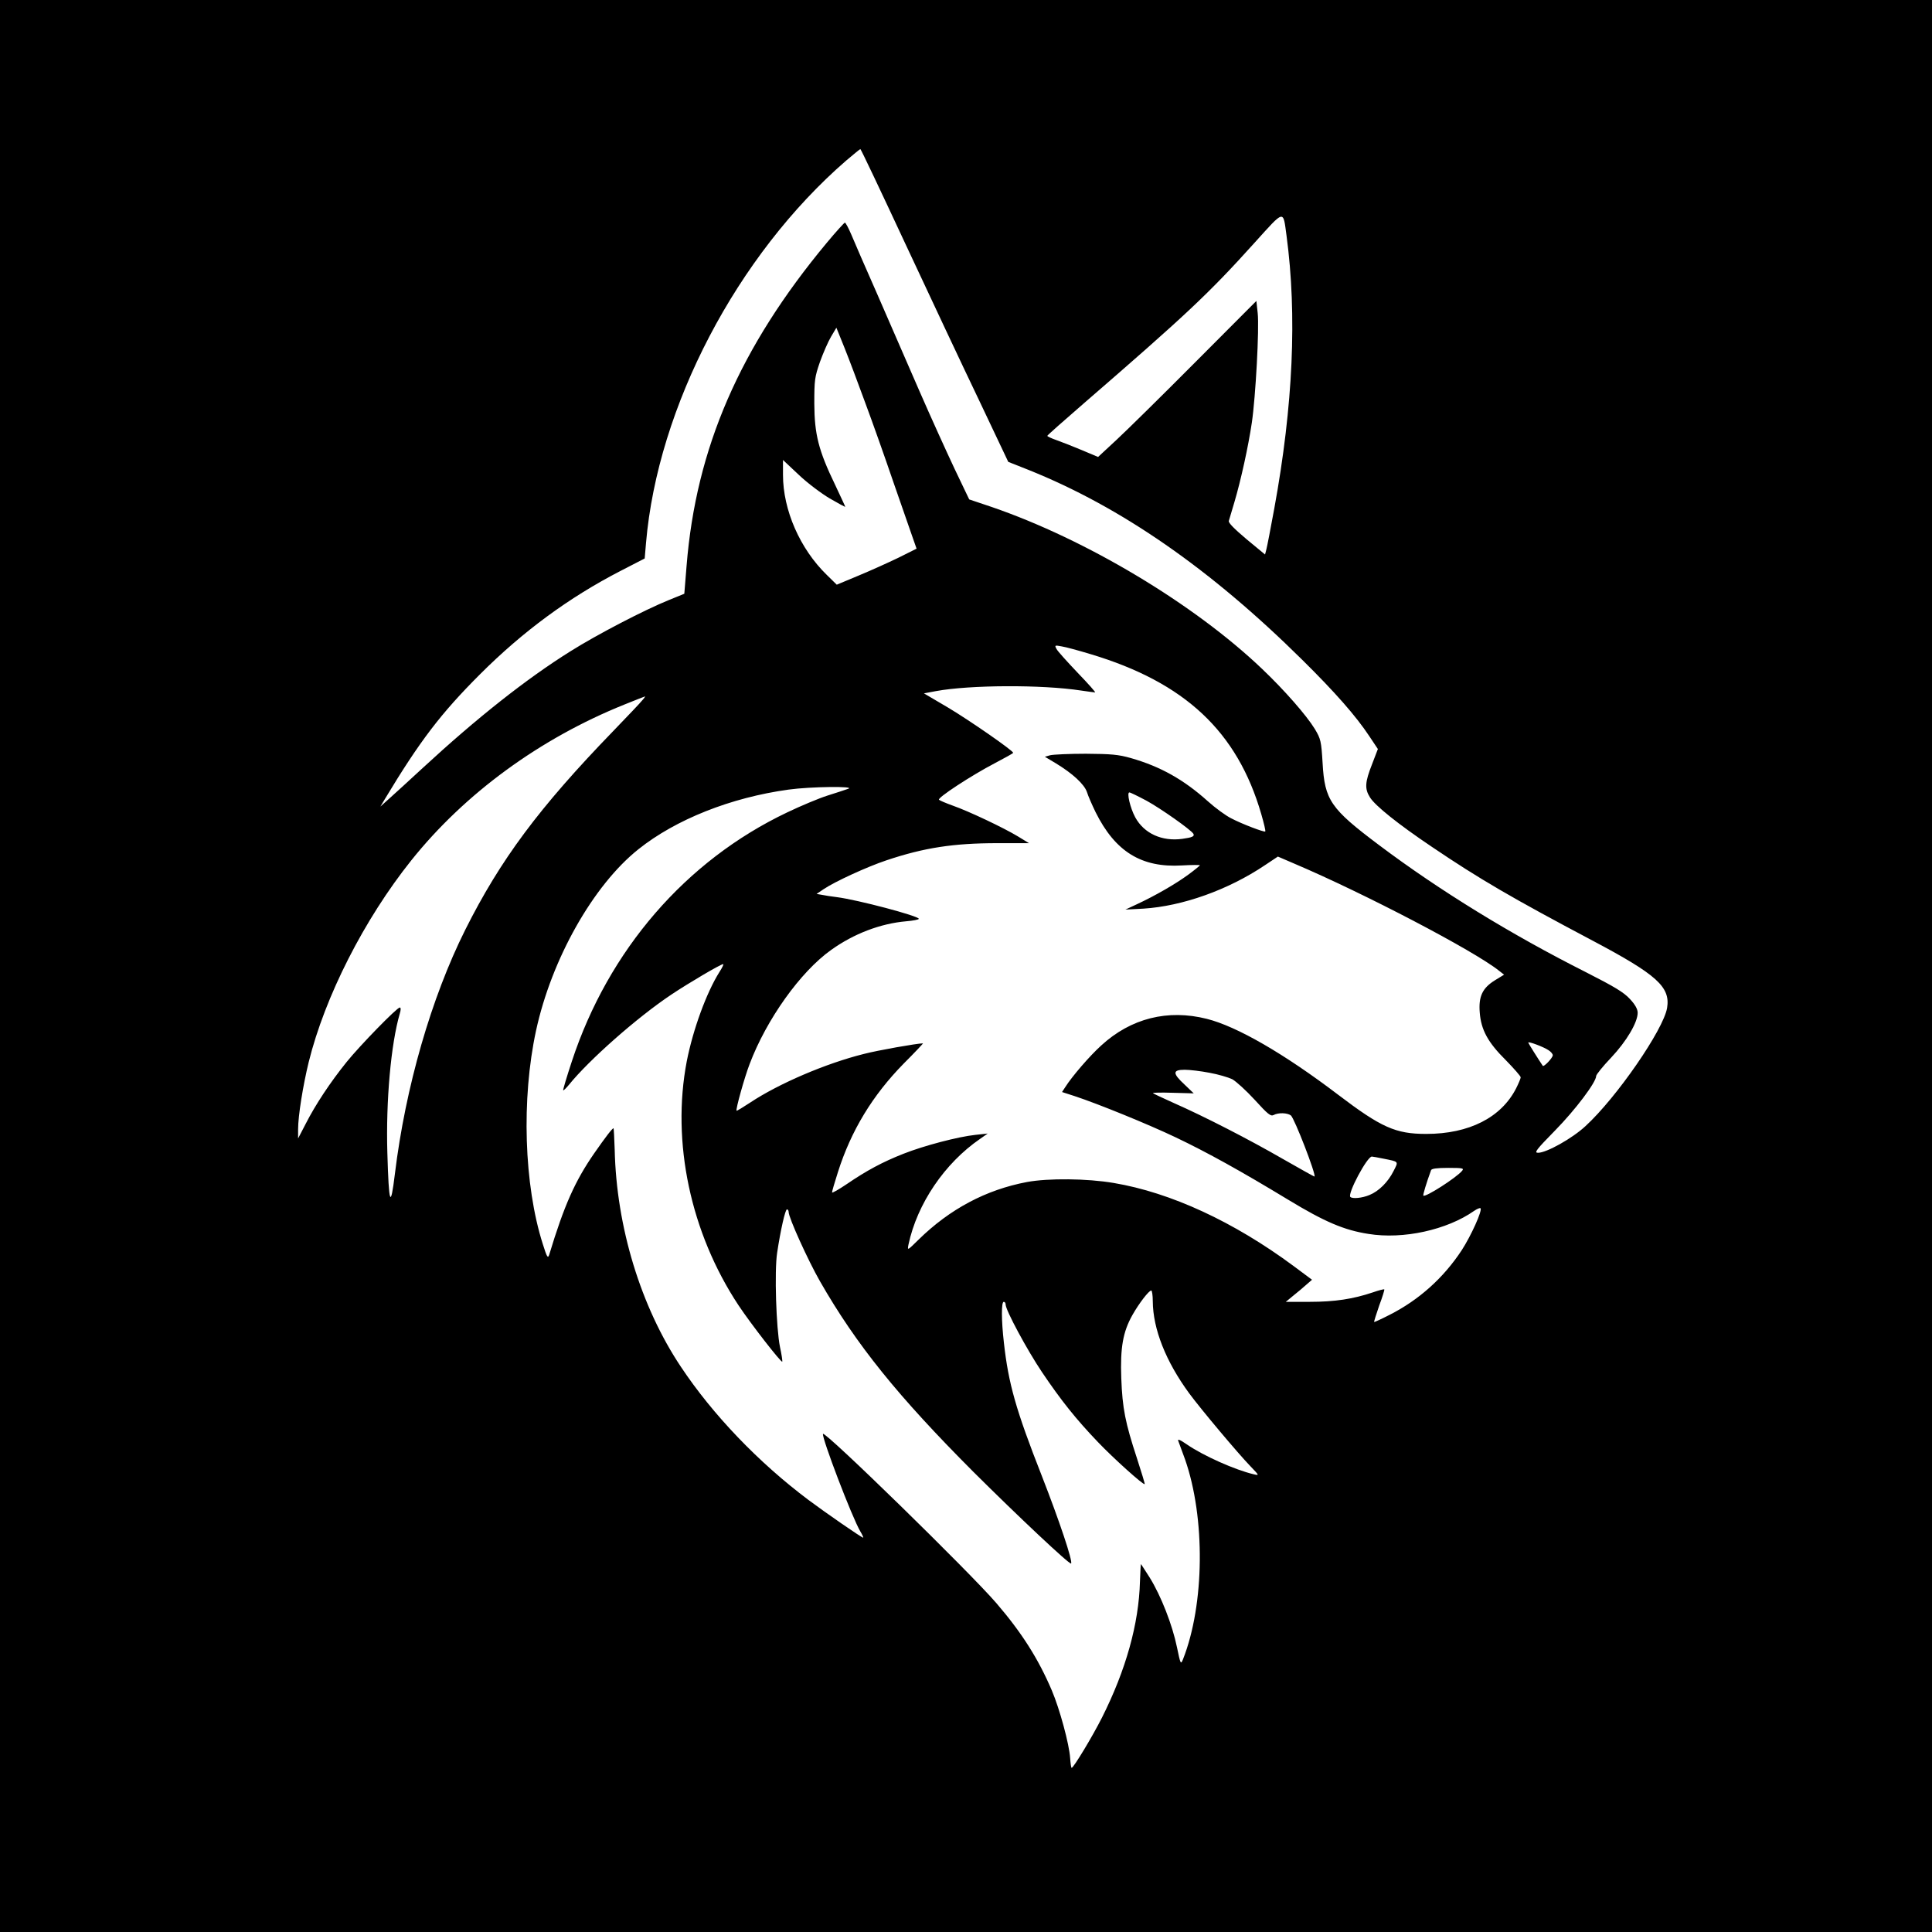
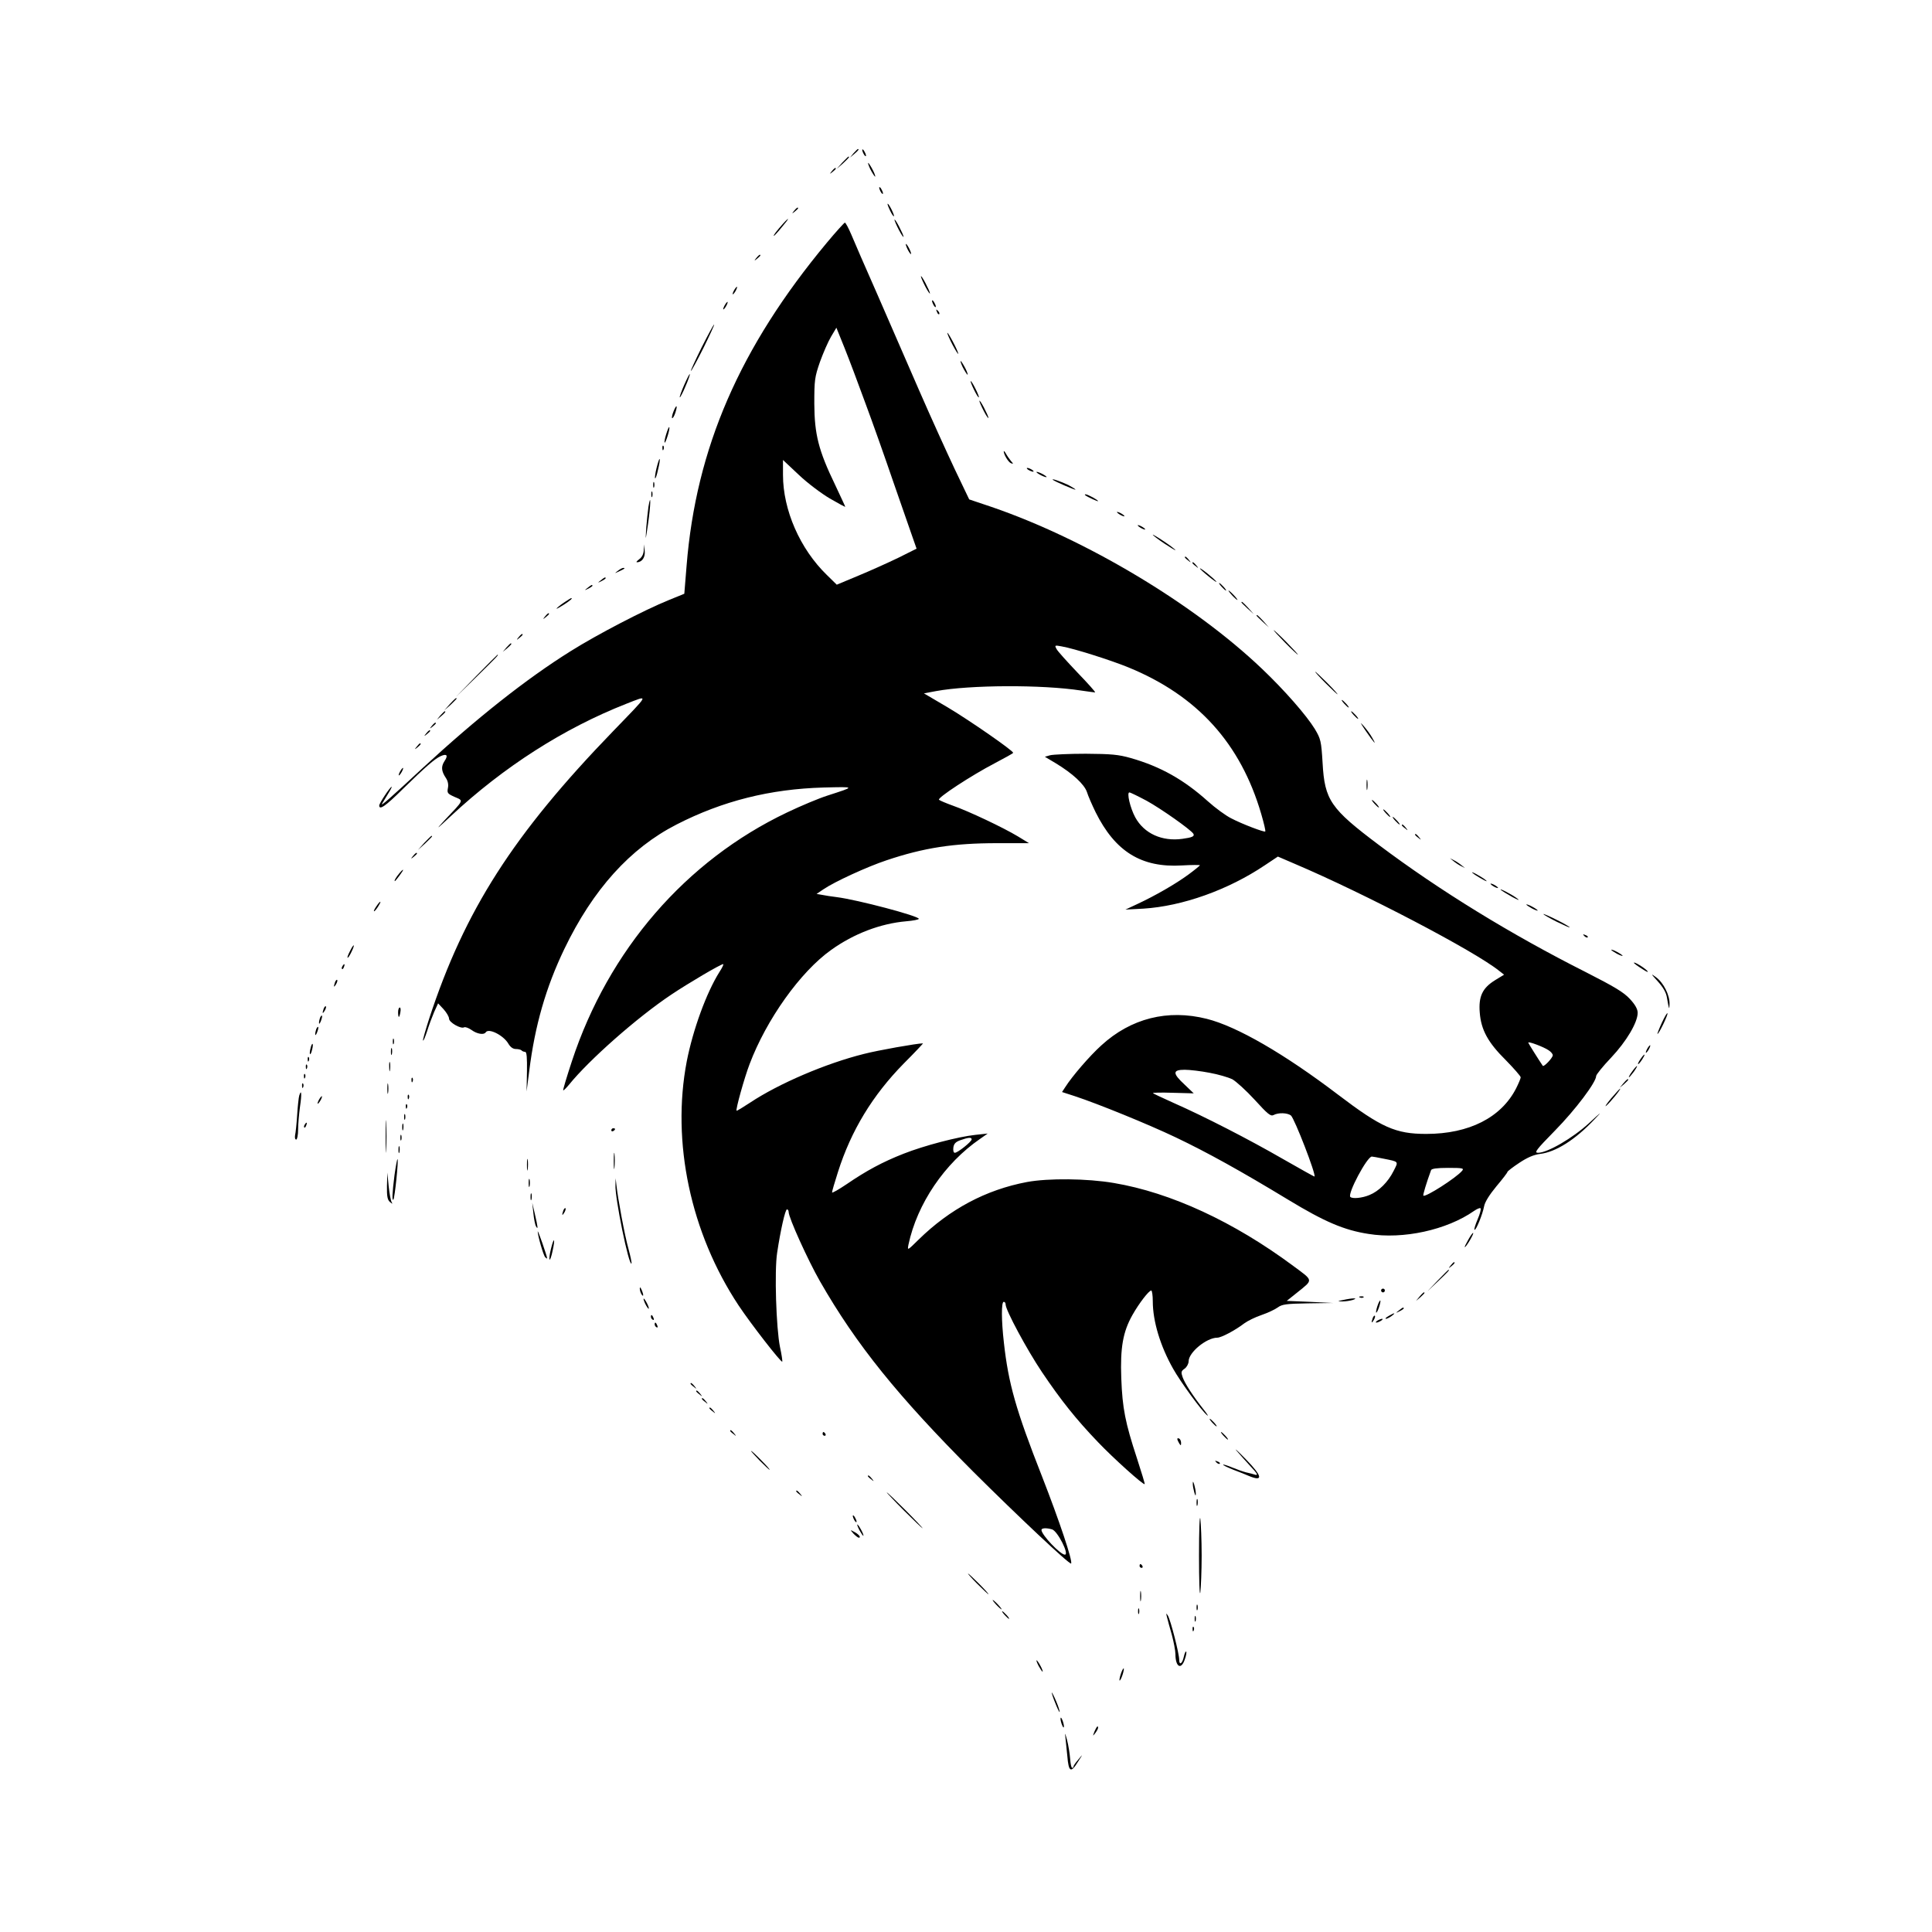
<svg xmlns="http://www.w3.org/2000/svg" version="1.0" width="1024pt" height="1024pt" viewBox="0 0 1024 1024" preserveAspectRatio="xMidYMid meet">
  <g transform="translate(0,1024) scale(0.1,-0.1)" fill="#000000" stroke="none">
-     <path d="M0 5120 l0 -5120 5120 0 5120 0 0 5120 0 5120 -5120 0 -5120 0 0 -5120z m4799 3827 c129 -276 304 -649 390 -828 l155 -327 106 -42 c492 -197 966 -526 1453 -1008 173 -171 283 -296 354 -403 l46 -69 -31 -81 c-37 -94 -40 -129 -11 -175 27 -44 149 -142 329 -263 250 -169 423 -270 850 -496 342 -181 414 -246 396 -357 -19 -115 -268 -476 -433 -627 -70 -65 -206 -141 -251 -141 -22 0 -11 15 90 118 108 110 218 256 218 289 0 7 35 51 79 97 82 87 141 187 141 238 0 19 -13 43 -41 73 -33 36 -82 65 -233 142 -395 199 -775 432 -1097 674 -257 193 -288 238 -299 435 -7 117 -10 128 -41 180 -44 72 -161 206 -281 320 -360 343 -931 685 -1432 857 l-119 40 -77 161 c-42 89 -127 276 -188 416 -61 140 -161 370 -222 510 -62 140 -124 283 -138 317 -15 35 -30 63 -34 63 -3 0 -47 -48 -96 -107 -461 -554 -693 -1088 -743 -1712 l-12 -148 -81 -33 c-131 -53 -381 -183 -521 -271 -237 -148 -499 -356 -784 -619 -68 -63 -147 -135 -175 -160 l-50 -45 24 40 c186 309 297 454 504 661 228 228 472 407 743 547 l130 67 7 82 c62 722 482 1525 1061 2027 39 33 72 60 75 61 3 0 110 -226 239 -503z m2020 43 c56 -420 35 -898 -65 -1445 -19 -104 -38 -202 -42 -217 l-7 -27 -98 81 c-65 55 -97 87 -94 97 3 9 16 54 30 101 34 115 73 292 92 420 20 136 40 499 31 581 l-7 64 -322 -323 c-177 -178 -366 -364 -420 -414 l-97 -90 -83 35 c-45 19 -106 43 -134 53 -29 10 -53 21 -52 24 0 3 86 79 191 170 544 471 663 582 908 854 161 178 150 175 169 36z m-2233 -885 c37 -99 104 -288 149 -420 46 -132 92 -265 103 -296 l20 -57 -96 -48 c-54 -26 -149 -69 -212 -95 l-115 -48 -53 52 c-142 138 -232 344 -232 530 l0 79 83 -78 c46 -44 121 -100 165 -126 45 -26 82 -46 82 -44 0 2 -25 55 -54 117 -88 182 -109 267 -110 429 0 126 2 141 30 222 17 47 43 107 59 134 l28 47 44 -109 c24 -60 73 -190 109 -289z m1194 -1332 c500 -150 778 -410 905 -848 14 -48 24 -90 21 -92 -5 -5 -122 39 -181 70 -28 14 -83 54 -123 90 -128 115 -251 184 -408 229 -67 19 -104 22 -239 23 -88 0 -173 -4 -189 -8 l-28 -8 57 -34 c91 -55 152 -112 166 -153 6 -20 27 -68 46 -107 104 -209 243 -295 458 -282 52 3 95 3 95 1 0 -2 -28 -25 -62 -50 -67 -49 -174 -111 -273 -157 l-60 -28 95 5 c207 13 449 99 644 230 l69 46 86 -37 c372 -158 955 -463 1086 -568 l27 -21 -49 -30 c-66 -41 -87 -86 -80 -171 7 -91 43 -158 138 -252 43 -44 79 -85 79 -91 0 -6 -11 -32 -24 -58 -79 -155 -249 -242 -477 -242 -162 0 -238 34 -467 208 -284 216 -536 362 -696 402 -207 52 -402 3 -559 -141 -61 -55 -155 -164 -191 -221 l-17 -26 68 -22 c124 -41 387 -148 534 -218 168 -80 348 -180 597 -331 193 -117 296 -161 425 -181 184 -30 416 21 560 122 16 11 31 17 34 14 11 -11 -50 -146 -100 -223 -96 -146 -226 -263 -382 -342 -43 -22 -80 -39 -82 -38 -1 2 11 41 27 87 17 45 29 84 27 86 -2 2 -30 -5 -61 -16 -104 -35 -201 -50 -333 -50 l-128 0 40 33 c22 17 53 44 69 58 l30 26 -98 73 c-316 234 -650 389 -953 440 -141 24 -347 26 -460 5 -217 -41 -409 -143 -575 -306 -59 -58 -59 -58 -53 -26 46 217 192 432 380 561 l40 28 -65 -7 c-93 -10 -272 -57 -381 -100 -112 -44 -197 -90 -301 -161 -43 -29 -78 -49 -78 -44 0 6 14 54 31 107 70 221 184 408 349 576 59 59 104 107 102 107 -31 0 -240 -37 -313 -56 -201 -50 -451 -157 -603 -258 -38 -25 -71 -45 -72 -43 -6 5 42 177 69 247 89 236 269 489 432 605 120 86 261 140 398 152 37 3 67 9 67 13 0 15 -325 101 -435 115 -27 3 -63 9 -78 12 l-29 5 37 25 c59 40 231 119 333 153 199 67 357 91 587 91 l169 0 -59 36 c-78 47 -262 134 -345 163 -36 13 -69 27 -73 31 -12 9 173 130 296 194 53 28 97 52 97 55 -1 12 -227 169 -344 239 l-129 76 64 12 c179 33 561 35 769 3 36 -5 69 -10 74 -10 5 0 -37 47 -92 104 -55 58 -106 114 -112 126 -11 20 -10 21 27 14 21 -3 90 -22 153 -41z m-2376 -245 c-10 -13 -80 -86 -154 -163 -394 -407 -598 -682 -784 -1053 -180 -360 -317 -834 -373 -1294 -23 -189 -32 -164 -40 113 -8 274 19 576 66 737 6 19 6 32 0 32 -15 0 -210 -200 -282 -289 -87 -108 -165 -226 -216 -326 l-41 -79 0 49 c0 71 26 232 56 355 86 348 294 757 544 1070 283 354 682 646 1130 826 58 23 107 43 109 43 2 1 -4 -9 -15 -21z m1091 -469 c-16 -6 -66 -22 -110 -36 -44 -14 -140 -54 -213 -89 -538 -256 -947 -730 -1141 -1319 -27 -82 -48 -152 -46 -154 2 -2 16 12 31 30 105 130 360 356 543 478 88 59 261 161 274 161 4 0 -5 -19 -20 -42 -69 -110 -140 -305 -173 -473 -82 -428 20 -909 274 -1293 65 -98 226 -305 232 -299 2 2 -3 37 -12 78 -20 99 -30 402 -15 499 18 120 43 230 52 230 5 0 9 -6 9 -14 0 -30 103 -257 166 -367 193 -337 413 -609 813 -1010 234 -233 510 -493 518 -486 10 11 -62 226 -155 464 -138 351 -177 490 -201 705 -14 122 -14 218 -1 218 6 0 10 -6 10 -14 0 -30 113 -240 193 -359 101 -150 181 -250 297 -371 81 -85 241 -229 247 -222 2 1 -17 63 -41 137 -62 189 -77 264 -83 424 -6 163 9 246 59 335 35 62 87 130 100 130 4 0 8 -26 8 -57 1 -147 69 -319 193 -488 61 -83 260 -320 326 -388 46 -48 46 -48 16 -41 -98 23 -265 97 -354 158 -36 25 -51 31 -46 19 4 -10 20 -54 36 -98 108 -309 104 -769 -11 -1060 -12 -29 -13 -26 -32 65 -24 117 -84 271 -144 368 -25 39 -46 72 -47 72 -1 0 -3 -42 -5 -93 -6 -223 -74 -468 -202 -722 -50 -99 -150 -265 -160 -265 -3 0 -6 23 -8 52 -5 74 -55 259 -97 358 -72 169 -160 307 -294 463 -141 164 -912 917 -919 897 -7 -20 154 -443 198 -517 11 -18 17 -33 15 -33 -8 0 -195 129 -290 200 -264 198 -507 451 -677 707 -212 318 -341 741 -350 1150 -2 62 -5 113 -6 113 -7 0 -42 -46 -102 -132 -102 -147 -160 -277 -239 -538 -7 -22 -12 -14 -34 56 -100 313 -114 770 -36 1131 82 379 303 771 543 962 198 158 490 274 796 316 115 16 361 19 315 4z m1582 -63 c75 -41 234 -153 248 -175 8 -14 -7 -20 -58 -27 -108 -15 -203 28 -250 114 -27 50 -46 132 -31 132 5 0 46 -20 91 -44z m2130 -1322 c13 -8 23 -20 23 -27 0 -14 -48 -64 -53 -56 -23 34 -77 120 -77 123 0 8 82 -23 107 -40z m-1796 -120 c45 -8 99 -24 120 -34 20 -11 74 -60 119 -109 69 -76 85 -89 100 -81 26 14 73 12 92 -2 19 -16 135 -315 125 -324 -1 -1 -76 41 -167 93 -182 105 -418 226 -579 297 -58 26 -107 49 -110 52 -4 3 44 4 105 2 l111 -3 -48 46 c-65 60 -65 79 0 79 27 0 86 -7 132 -16z m921 -455 c84 -17 81 -13 54 -66 -29 -58 -78 -107 -128 -127 -38 -16 -90 -21 -101 -10 -16 17 89 214 114 214 4 0 32 -5 61 -11z m417 -65 c-30 -36 -195 -142 -205 -131 -3 3 16 67 41 135 3 8 31 12 91 12 78 0 85 -2 73 -16z" />
+     <path d="M4524 9428 l-19 -23 23 19 c21 18 27 26 19 26 -2 0 -12 -10 -23 -22z" />
+     <path d="M4570 9445 c0 -5 5 -17 10 -25 5 -8 10 -10 10 -5 0 6 -5 17 -10 25 -5 8 -10 11 -10 5z" />
+     <path d="M4464 9378 l-29 -33 33 29 c30 28 37 36 29 36 -2 0 -16 -15 -33 -32z" />
+     <path d="M4601 9375 c0 -5 8 -26 19 -45 11 -19 19 -30 19 -25 0 6 -8 26 -19 45 -11 19 -19 31 -19 25z" />
+     <path d="M4409 9333 c-13 -16 -12 -17 4 -4 9 7 17 15 17 17 0 8 -8 3 -21 -13z" />
+     <path d="M4660 9245 c0 -5 5 -17 10 -25 5 -8 10 -10 10 -5 0 6 -5 17 -10 25 -5 8 -10 11 -10 5z" />
+     <path d="M4717 9125 c9 -19 18 -33 21 -31 4 5 -26 66 -33 66 -3 0 3 -16 12 -35z" />
+     <path d="M4209 9123 c-13 -16 -12 -17 4 -4 9 7 17 15 17 17 0 8 -8 3 -21 -13z" />
+     <path d="M4149 9053 c-32 -36 -53 -63 -47 -63 2 0 21 20 41 45 42 49 45 61 6 18z" />
+     <path d="M4741 9075 c0 -5 11 -30 24 -55 13 -25 24 -40 24 -35 0 6 -11 30 -24 55 -13 25 -24 41 -24 35z" />
+     <path d="M4382 8953 c-461 -554 -693 -1088 -743 -1712 l-12 -148 -81 -33 c-131 -53 -381 -183 -521 -271 -237 -148 -499 -356 -784 -619 -170 -158 -227 -208 -216 -190 5 8 19 32 32 53 13 20 21 37 19 37 -8 0 -66 -88 -66 -99 0 -27 33 -4 125 87 124 121 168 159 200 174 33 15 42 5 21 -26 -19 -29 -17 -53 7 -89 11 -16 15 -36 11 -54 -5 -26 -2 -30 36 -47 48 -21 52 -12 -55 -125 -49 -53 -42 -48 35 24 280 261 599 465 930 595 121 47 126 58 -70 -145 -530 -548 -787 -950 -975 -1523 -20 -62 -35 -115 -33 -117 3 -3 12 20 22 50 9 30 26 75 37 101 l21 46 29 -31 c16 -18 29 -40 29 -50 0 -20 63 -56 80 -46 6 3 23 -3 39 -14 30 -22 66 -27 75 -13 15 25 94 -15 120 -59 11 -19 25 -29 40 -29 12 0 26 -3 30 -7 4 -5 13 -8 19 -8 9 0 11 -31 10 -105 l-2 -105 14 108 c30 242 89 445 186 647 152 316 349 534 595 660 244 125 496 188 779 196 172 4 171 6 20 -43 -44 -14 -140 -54 -213 -89 -538 -256 -947 -730 -1141 -1319 -27 -82 -48 -152 -46 -154 2 -2 16 12 31 30 105 130 360 356 543 478 88 59 261 161 274 161 4 0 -5 -19 -20 -42 -69 -110 -140 -305 -173 -473 -82 -428 20 -909 274 -1293 65 -98 226 -305 232 -299 2 2 -3 37 -12 78 -20 99 -30 402 -15 499 18 120 43 230 52 230 5 0 9 -6 9 -14 0 -30 103 -257 166 -367 193 -337 413 -609 813 -1010 234 -233 510 -493 518 -486 10 11 -62 226 -155 464 -138 351 -177 490 -201 705 -14 122 -14 218 -1 218 6 0 10 -6 10 -14 0 -30 113 -240 193 -359 101 -150 181 -250 297 -371 81 -85 241 -229 247 -222 2 1 -17 63 -41 137 -62 189 -77 264 -83 424 -6 163 9 246 59 335 35 62 87 130 100 130 4 0 8 -26 8 -57 0 -106 40 -238 108 -358 38 -68 153 -226 180 -246 9 -8 1 6 -19 31 -56 71 -99 137 -111 171 -9 26 -8 32 11 45 11 8 21 26 21 39 0 47 95 125 152 125 21 0 95 39 143 76 18 13 58 33 91 44 32 11 71 29 86 40 23 17 45 20 160 22 l133 2 -123 6 -122 5 55 44 c87 70 88 61 -20 141 -315 234 -649 389 -952 440 -141 24 -347 26 -460 5 -217 -41 -409 -143 -575 -306 -59 -58 -59 -58 -53 -26 46 217 192 432 380 561 l40 28 -65 -7 c-93 -10 -272 -57 -381 -100 -112 -44 -197 -90 -301 -161 -43 -29 -78 -49 -78 -44 0 6 14 54 31 107 70 221 184 408 349 576 59 59 104 107 102 107 -31 0 -240 -37 -313 -56 -201 -50 -451 -157 -603 -258 -38 -25 -71 -45 -72 -43 -6 5 42 177 69 247 89 236 269 489 432 605 120 86 261 140 398 152 37 3 67 9 67 13 0 15 -325 101 -435 115 -27 3 -63 9 -78 12 l-29 5 37 25 c59 40 231 119 333 153 199 67 357 91 587 91 l169 0 -59 36 c-78 47 -262 134 -345 163 -36 13 -69 27 -73 31 -12 9 173 130 296 194 53 28 97 52 97 55 -1 12 -227 169 -344 239 l-129 76 64 12 c179 33 561 35 769 3 36 -5 69 -10 74 -10 5 0 -37 47 -92 104 -55 58 -106 114 -112 126 -11 20 -10 21 27 14 65 -11 263 -74 353 -111 367 -150 596 -404 705 -778 14 -48 24 -90 21 -92 -5 -5 -122 39 -181 70 -28 14 -83 54 -123 90 -128 115 -251 184 -408 229 -67 19 -104 22 -239 23 -88 0 -173 -4 -189 -8 l-28 -8 57 -34 c91 -55 152 -112 166 -153 6 -20 27 -68 46 -107 104 -209 243 -295 458 -282 52 3 95 3 95 1 0 -2 -28 -25 -62 -50 -67 -49 -174 -111 -273 -157 l-60 -28 95 5 c207 13 449 99 644 230 l69 46 86 -37 c372 -158 955 -463 1086 -568 l27 -21 -49 -30 c-66 -41 -87 -86 -80 -171 7 -91 43 -158 138 -252 43 -44 79 -85 79 -91 0 -6 -11 -32 -24 -58 -79 -155 -249 -242 -477 -242 -162 0 -238 34 -467 208 -284 216 -536 362 -696 402 -207 52 -402 3 -559 -141 -61 -55 -155 -164 -191 -221 l-17 -26 68 -22 c124 -41 387 -148 534 -218 168 -80 348 -180 597 -331 193 -117 296 -161 425 -181 184 -30 416 21 560 122 16 11 31 17 34 14 4 -4 -3 -30 -15 -58 -12 -28 -20 -54 -17 -56 7 -7 43 81 51 124 4 23 28 61 65 106 33 39 59 73 59 77 0 3 28 25 63 48 42 28 77 43 110 47 83 10 186 75 287 182 45 47 40 44 -28 -19 -86 -79 -220 -157 -270 -157 -22 0 -11 15 90 118 108 110 218 256 218 289 0 7 35 51 79 97 82 87 141 187 141 238 0 19 -13 43 -41 73 -33 36 -82 65 -233 142 -395 199 -775 432 -1097 674 -257 193 -288 238 -299 435 -7 117 -10 128 -41 180 -44 72 -161 206 -281 320 -360 343 -931 685 -1432 857 l-119 40 -77 161 c-42 89 -127 276 -188 416 -61 140 -161 370 -222 510 -62 140 -124 283 -138 317 -15 35 -30 63 -34 63 -3 0 -47 -48 -96 -107z m204 -848 c37 -99 104 -288 149 -420 46 -132 92 -265 103 -296 l20 -57 -96 -48 c-54 -26 -149 -69 -212 -95 l-115 -48 -53 52 c-142 138 -232 344 -232 530 l0 79 83 -78 c46 -44 121 -100 165 -126 45 -26 82 -46 82 -44 0 2 -25 55 -54 117 -88 182 -109 267 -110 429 0 126 2 141 30 222 17 47 43 107 59 134 l28 47 44 -109 c24 -60 73 -190 109 -289z m1491 -2109 c75 -41 234 -153 248 -175 8 -14 -7 -20 -58 -27 -108 -15 -203 28 -250 114 -27 50 -46 132 -31 132 5 0 46 -20 91 -44z m2130 -1322 c13 -8 23 -20 23 -27 0 -14 -48 -64 -53 -56 -23 34 -77 120 -77 123 0 8 82 -23 107 -40z m-1796 -120 c45 -8 99 -24 120 -34 20 -11 74 -60 119 -109 69 -76 85 -89 100 -81 26 14 73 12 92 -2 19 -16 135 -315 125 -324 -1 -1 -76 41 -167 93 -182 105 -418 226 -579 297 -58 26 -107 49 -110 52 -4 3 44 4 105 2 l111 -3 -48 46 c-65 60 -65 79 0 79 27 0 86 -7 132 -16z m-1261 -353 c0 -12 -74 -71 -89 -71 -7 0 -10 11 -8 28 3 20 12 30 38 39 42 15 59 16 59 4z m2182 -102 c84 -17 81 -13 54 -66 -29 -58 -78 -107 -128 -127 -38 -16 -90 -21 -101 -10 -16 17 89 214 114 214 4 0 32 -5 61 -11z m417 -65 c-30 -36 -195 -142 -205 -131 -3 3 16 67 41 135 3 8 31 12 91 12 78 0 85 -2 73 -16z m-2173 -1900 c29 -8 93 -134 68 -134 -24 0 -124 105 -124 131 0 10 25 12 56 3z" />
+     <path d="M4801 8945 c0 -5 6 -21 14 -35 8 -14 14 -20 14 -15 0 6 -6 21 -14 35 -8 14 -14 21 -14 15z" />
+     <path d="M4009 8873 c-13 -16 -12 -17 4 -4 9 7 17 15 17 17 0 8 -8 3 -21 -13z" />
+     <path d="M4881 8775 c0 -5 11 -30 24 -55 13 -25 24 -40 24 -35 0 6 -11 30 -24 55 -13 25 -24 41 -24 35z" />
+     <path d="M3890 8700 c-6 -11 -8 -20 -6 -20 3 0 10 9 16 20 6 11 8 20 6 20 -3 0 -10 -9 -16 -20z" />
+     <path d="M4940 8645 c0 -5 5 -17 10 -25 5 -8 10 -10 10 -5 0 6 -5 17 -10 25 -5 8 -10 11 -10 5z" />
+     <path d="M3840 8620 c-6 -11 -8 -20 -6 -20 3 0 10 9 16 20 6 11 8 20 6 20 -3 0 -10 -9 -16 -20z" />
+     <path d="M4966 8587 c3 -10 9 -15 12 -12 3 3 0 11 -7 18 -10 9 -11 8 -5 -6z" />
+     <path d="M3719 8399 c-33 -67 -59 -123 -57 -125 2 -2 32 53 66 121 34 69 60 125 57 125 -3 0 -32 -54 -66 -121z" />
+     <path d="M5021 8475 c0 -5 13 -35 29 -65 16 -30 29 -50 29 -45 0 6 -13 35 -29 65 -16 30 -29 51 -29 45z" />
+     <path d="M5091 8325 c0 -5 8 -26 19 -45 11 -19 19 -30 19 -25 0 6 -8 26 -19 45 -11 19 -19 31 -19 25z" />
+     <path d="M3626 8199 c-15 -34 -25 -63 -23 -65 2 -2 16 24 30 58 15 34 25 63 23 65 -2 2 -15 -24 -30 -58z" />
+     <path d="M5162 8175 c12 -24 23 -43 26 -41 4 5 -36 86 -43 86 -3 0 5 -20 17 -45z" />
+     <path d="M5191 8115 c0 -5 11 -30 24 -55 13 -25 24 -40 24 -35 0 6 -11 30 -24 55 -13 25 -24 41 -24 35z" />
+     <path d="M3570 8060 c-7 -17 -10 -33 -8 -36 3 -3 11 9 17 27 14 42 7 49 -9 9z" />
+     <path d="M3531 7939 c-7 -22 -11 -43 -8 -45 2 -2 9 14 16 37 7 22 11 43 8 45 -2 2 -9 -14 -16 -37z" />
+     <path d="M3511 7864 c0 -11 3 -14 6 -6 3 7 2 16 -1 19 -3 4 -6 -2 -5 -13z" />
+     <path d="M5320 7848 c0 -17 24 -57 38 -63 14 -5 14 -4 0 12 -8 10 -20 27 -26 38 -6 11 -12 17 -12 13z" />
+     <path d="M3480 7760 c-7 -28 -10 -53 -8 -55 3 -3 10 18 16 47 7 28 11 53 8 55 -2 2 -9 -19 -16 -47z" />
+     <path d="M5450 7750 c8 -5 20 -10 25 -10 6 0 3 5 -5 10 -8 5 -19 10 -25 10 -5 0 -3 -5 5 -10z" />
+     <path d="M5510 7725 c14 -8 30 -14 35 -14 6 0 -1 6 -15 14 -14 8 -29 14 -35 14 -5 0 1 -6 15 -14z" />
+     <path d="M5580 7697 c8 -8 120 -56 120 -52 0 3 -17 13 -37 24 -40 19 -92 37 -83 28z" />
+     <path d="M3462 7670 c0 -14 2 -19 5 -12 2 6 2 18 0 25 -3 6 -5 1 -5 -13z" />
+     <path d="M3452 7620 c0 -14 2 -19 5 -12 2 6 2 18 0 25 -3 6 -5 1 -5 -13z" />
+     <path d="M5751 7616 c10 -9 69 -36 69 -32 0 6 -55 36 -66 36 -4 0 -5 -2 -3 -4z" />
+     <path d="M3437 7555 c-3 -22 -9 -74 -12 -115 -4 -71 -4 -70 10 25 14 96 16 172 2 90z" />
+     <path d="M5920 7526 c0 -3 9 -10 20 -16 11 -6 20 -8 20 -6 0 3 -9 10 -20 16 -11 6 -20 8 -20 6z" />
+     <path d="M6030 7456 c0 -3 9 -10 20 -16 11 -6 20 -8 20 -6 0 3 -9 10 -20 16 -11 6 -20 8 -20 6z" />
+     <path d="M6110 7406 c0 -3 27 -24 60 -46 33 -22 60 -38 60 -36 0 3 -27 24 -60 46 -33 22 -60 38 -60 36z" />
+     <path d="M3412 7323 c-1 -20 -10 -37 -24 -47 -12 -9 -18 -16 -12 -16 27 0 45 27 41 60 l-4 35 -1 -32z" />
+     <path d="M6280 7286 c0 -2 8 -10 18 -17 15 -13 16 -12 3 4 -13 16 -21 21 -21 13z" />
+     <path d="M6320 7256 c0 -2 8 -10 18 -17 15 -13 16 -12 3 4 -13 16 -21 21 -21 13z" />
+     <path d="M3274 7214 c-18 -14 -18 -14 6 -3 31 14 36 19 24 19 -6 0 -19 -7 -30 -16z" />
+     <path d="M6360 7227 c0 -3 21 -22 47 -43 26 -21 44 -33 40 -27 -9 14 -87 77 -87 70z" />
+     <path d="M3184 7164 c-18 -14 -18 -15 4 -4 12 6 22 13 22 15 0 8 -5 6 -26 -11z" />
+     <path d="M6475 7130 c10 -11 20 -20 23 -20 3 0 -3 9 -13 20 -10 11 -20 20 -23 20 -3 0 3 -9 13 -20z" />
+     <path d="M3114 7124 c-18 -14 -18 -15 4 -4 12 6 22 13 22 15 0 8 -5 6 -26 -11z" />
+     <path d="M6530 7085 c13 -14 26 -25 28 -25 3 0 -5 11 -18 25 -13 14 -26 25 -28 25 -3 0 5 -11 18 -25z" />
+     <path d="M2987 7045 c-20 -14 -37 -28 -37 -31 0 -2 18 8 40 22 35 23 47 34 37 34 -1 0 -19 -11 -40 -25z" />
+     <path d="M6580 7047 c0 -2 15 -16 33 -33 l32 -29 -29 33 c-28 30 -36 37 -36 29z" />
+     <path d="M2889 6973 c-13 -16 -12 -17 4 -4 9 7 17 15 17 17 0 8 -8 3 -21 -13z" />
+     <path d="M6660 6977 c0 -2 15 -16 33 -33 l32 -29 -29 33 c-28 30 -36 37 -36 29z" />
+     <path d="M6810 6835 c35 -36 67 -65 69 -65 3 0 -24 29 -59 65 -35 36 -67 65 -69 65 -3 0 24 -29 59 -65z" />
+     <path d="M2749 6863 c-13 -16 -12 -17 4 -4 9 7 17 15 17 17 0 8 -8 3 -21 -13z" />
+     <path d="M2684 6808 l-19 -23 23 19 c21 18 27 26 19 26 -2 0 -12 -10 -23 -22z" />
+     <path d="M2525 6658 l-110 -113 113 110 c104 102 117 115 109 115 -1 0 -52 -51 -112 -112z" />
+     <path d="M7025 6620 c33 -33 62 -60 64 -60 3 0 -21 27 -54 60 -33 33 -62 60 -64 60 -3 0 21 -27 54 -60z" />
+     <path d="M2384 6508 l-29 -33 33 29 c17 17 32 31 32 33 0 8 -8 1 -36 -29z" />
+     <path d="M7125 6510 c10 -11 20 -20 23 -20 3 0 -3 9 -13 20 -10 11 -20 20 -23 20 -3 0 3 -9 13 -20z" />
+     <path d="M2334 6448 l-19 -23 23 19 c21 18 27 26 19 26 -2 0 -12 -10 -23 -22z" />
+     <path d="M7175 6450 c10 -11 20 -20 23 -20 3 0 -3 9 -13 20 -10 11 -20 20 -23 20 -3 0 3 -9 13 -20z" />
+     <path d="M7236 6370 c46 -67 64 -87 38 -42 -10 19 -32 48 -47 65 -20 23 -18 17 9 -23z" />
+     <path d="M2289 6393 c-13 -16 -12 -17 4 -4 9 7 17 15 17 17 0 8 -8 3 -21 -13z" />
+     <path d="M2259 6353 c-13 -16 -12 -17 4 -4 9 7 17 15 17 17 0 8 -8 3 -21 -13z" />
+     <path d="M2209 6283 c-13 -16 -12 -17 4 -4 16 13 21 21 13 21 -2 0 -10 -8 -17 -17z" />
+     <path d="M2120 6150 c-6 -11 -8 -20 -6 -20 3 0 10 9 16 20 6 11 8 20 6 20 -3 0 -10 -9 -16 -20z" />
+     <path d="M7243 6080 c0 -25 2 -35 4 -22 2 12 2 32 0 45 -2 12 -4 2 -4 -23z" />
+     <path d="M7285 5980 c10 -11 20 -20 23 -20 3 0 -3 9 -13 20 -10 11 -20 20 -23 20 -3 0 3 -9 13 -20z" />
+     <path d="M7345 5930 c10 -11 20 -20 23 -20 3 0 -3 9 -13 20 -10 11 -20 20 -23 20 -3 0 3 -9 13 -20z" />
+     <path d="M7395 5890 c10 -11 20 -20 23 -20 3 0 -3 9 -13 20 -10 11 -20 20 -23 20 -3 0 3 -9 13 -20z" />
+     <path d="M7430 5866 c0 -2 8 -10 18 -17 15 -13 16 -12 3 4 -13 16 -21 21 -21 13z" />
+     <path d="M7500 5816 c0 -2 8 -10 18 -17 15 -13 16 -12 3 4 -13 16 -21 21 -21 13z" />
+     <path d="M2249 5773 l-34 -38 38 34 c20 19 37 36 37 38 0 8 -8 0 -41 -34z" />
+     <path d="M2189 5703 c-13 -16 -12 -17 4 -4 9 7 17 15 17 17 0 8 -8 3 -21 -13z" />
+     <path d="M7705 5675 c11 -9 29 -21 40 -26 l20 -10 -20 16 c-11 9 -29 21 -40 26 l-20 10 20 -16z" />
+     <path d="M2118 5613 c-18 -21 -31 -43 -25 -43 2 0 13 14 25 30 25 33 24 41 0 13z" />
+     <path d="M7805 5613 c6 -6 28 -20 50 -32 22 -13 31 -15 20 -6 -22 18 -86 53 -70 38z" />
+     <path d="M7900 5556 c0 -3 9 -10 20 -16 11 -6 20 -8 20 -6 0 3 -9 10 -20 16 -11 6 -20 8 -20 6z" />
+     <path d="M7955 5523 c6 -5 33 -22 60 -37 28 -15 41 -20 30 -11 -22 19 -106 63 -90 48z" />
+     <path d="M2003 5448 c-15 -20 -25 -38 -20 -38 3 0 12 11 21 25 17 26 16 35 -1 13z" />
+     <path d="M8090 5446 c0 -3 14 -12 30 -21 17 -9 30 -13 30 -11 0 3 -13 12 -30 21 -16 9 -30 13 -30 11z" />
+     <path d="M8180 5395 c0 -2 32 -21 70 -40 39 -19 70 -33 70 -30 0 2 -31 21 -70 40 -38 19 -70 33 -70 30z" />
+     <path d="M8397 5279 c7 -7 15 -10 18 -7 3 3 -2 9 -12 12 -14 6 -15 5 -6 -5z" />
+     <path d="M1855 5199 c-9 -17 -15 -33 -13 -35 3 -2 12 12 21 31 21 43 13 47 -8 4z" />
+     <path d="M8540 5206 c0 -3 14 -12 30 -21 17 -9 30 -13 30 -11 0 3 -13 12 -30 21 -16 9 -30 13 -30 11z" />
+     <path d="M8660 5137 c0 -3 19 -17 43 -32 24 -16 36 -21 28 -11 -14 16 -71 51 -71 43z" />
+     <path d="M1815 5119 c-4 -6 -5 -12 -2 -15 2 -3 7 2 10 11 7 17 1 20 -8 4z" />
+     <path d="M8787 5038 c28 -31 44 -59 48 -85 11 -64 13 -69 14 -34 1 47 -32 112 -71 141 -30 22 -29 20 9 -22z" />
+     <path d="M1776 5035 c-9 -26 -7 -32 5 -12 6 10 9 21 6 23 -2 3 -7 -2 -11 -11z" />
+     <path d="M1716 4895 c-9 -26 -7 -32 5 -12 6 10 9 21 6 23 -2 3 -7 -2 -11 -11z" />
+     <path d="M2110 4875 c0 -14 2 -25 4 -25 2 0 6 11 8 25 3 14 1 25 -3 25 -5 0 -9 -11 -9 -25z" />
+     <path d="M8808 4819 c-15 -33 -25 -59 -23 -59 8 0 56 101 53 109 -2 5 -15 -18 -30 -50z" />
+     <path d="M1696 4845 c-3 -9 -6 -22 -5 -28 0 -7 5 -1 10 12 5 13 8 26 5 28 -2 2 -6 -3 -10 -12z" />
+     <path d="M1676 4785 c-3 -9 -6 -22 -5 -28 0 -7 5 -1 10 12 5 13 8 26 5 28 -2 2 -6 -3 -10 -12z" />
+     <path d="M2082 4720 c0 -14 2 -19 5 -12 2 6 2 18 0 25 -3 6 -5 1 -5 -13z" />
+     <path d="M1646 4684 c-4 -14 -5 -28 -3 -31 3 -2 8 8 11 23 4 14 5 28 3 31 -3 2 -8 -8 -11 -23z" />
+     <path d="M8730 4680 c-6 -11 -8 -20 -6 -20 3 0 10 9 16 20 6 11 8 20 6 20 -3 0 -10 -9 -16 -20z" />
+     <path d="M2072 4665 c0 -16 2 -22 5 -12 2 9 2 23 0 30 -3 6 -5 -1 -5 -18z" />
+     <path d="M8703 4638 c-15 -20 -25 -38 -20 -38 3 0 12 11 21 25 17 26 16 35 -1 13z" />
+     <path d="M1631 4624 c0 -11 3 -14 6 -6 3 7 2 16 -1 19 -3 4 -6 -2 -5 -13z" />
+     <path d="M2063 4585 c0 -22 2 -30 4 -17 2 12 2 30 0 40 -3 9 -5 -1 -4 -23z" />
+     <path d="M1621 4584 c0 -11 3 -14 6 -6 3 7 2 16 -1 19 -3 4 -6 -2 -5 -13z" />
+     <path d="M8650 4560 c-12 -16 -19 -30 -16 -30 2 0 14 14 26 30 12 17 19 30 16 30 -2 0 -14 -13 -26 -30z" />
+     <path d="M1611 4534 c0 -11 3 -14 6 -6 3 7 2 16 -1 19 -3 4 -6 -2 -5 -13z" />
+     <path d="M2181 4514 c0 -11 3 -14 6 -6 3 7 2 16 -1 19 -3 4 -6 -2 -5 -13z" />
+     <path d="M8604 4498 l-19 -23 23 19 c12 11 22 21 22 23 0 8 -8 2 -26 -19z" />
+     <path d="M2053 4470 c0 -25 2 -35 4 -22 2 12 2 32 0 45 -2 12 -4 2 -4 -23z" />
+     <path d="M1601 4484 c0 -11 3 -14 6 -6 3 7 2 16 -1 19 -3 4 -6 -2 -5 -13z" />
+     <path d="M8539 4418 c-24 -29 -36 -47 -26 -39 20 16 81 91 74 91 -2 0 -24 -24 -48 -52z" />
+     <path d="M1586 4433 c-3 -10 -8 -56 -11 -103 -3 -47 -8 -95 -11 -107 -2 -13 0 -23 6 -23 5 0 10 24 10 53 0 28 5 83 10 121 10 66 8 98 -4 59z" />
+     <path d="M2161 4424 c0 -11 3 -14 6 -6 3 7 2 16 -1 19 -3 4 -6 -2 -5 -13z" />
+     <path d="M1690 4410 c-6 -11 -8 -20 -6 -20 3 0 10 9 16 20 6 11 8 20 6 20 -3 0 -10 -9 -16 -20z" />
+     <path d="M2151 4374 c0 -11 3 -14 6 -6 3 7 2 16 -1 19 -3 4 -6 -2 -5 -13z" />
+     <path d="M2044 4215 c0 -77 2 -107 3 -67 2 40 2 103 0 140 -2 37 -3 4 -3 -73z" />
+     <path d="M2142 4320 c0 -14 2 -19 5 -12 2 6 2 18 0 25 -3 6 -5 1 -5 -13z" />
+     <path d="M1615 4279 c-4 -6 -5 -12 -2 -15 2 -3 7 2 10 11 7 17 1 20 -8 4z" />
+     <path d="M2132 4265 c0 -16 2 -22 5 -12 2 9 2 23 0 30 -3 6 -5 -1 -5 -18z" />
+     <path d="M3240 4249 c0 -5 5 -7 10 -4 6 3 10 8 10 11 0 2 -4 4 -10 4 -5 0 -10 -5 -10 -11z" />
+     <path d="M2122 4210 c0 -14 2 -19 5 -12 2 6 2 18 0 25 -3 6 -5 1 -5 -13z" />
+     <path d="M2112 4145 c0 -16 2 -22 5 -12 2 9 2 23 0 30 -3 6 -5 -1 -5 -18z" />
+     <path d="M3253 4085 c0 -38 2 -53 4 -32 2 20 2 52 0 70 -2 17 -4 1 -4 -38z" />
+     <path d="M2793 4065 c0 -27 2 -38 4 -22 2 15 2 37 0 50 -2 12 -4 0 -4 -28z" />
+     <path d="M2091 4012 c-12 -95 -14 -138 -6 -130 7 6 28 208 22 214 -2 3 -9 -35 -16 -84z" />
+     <path d="M2051 3954 c-1 -56 3 -74 16 -85 13 -11 15 -11 9 -1 -5 8 -12 46 -16 85 l-7 72 -2 -71z" />
+     <path d="M2802 3970 c0 -19 2 -27 5 -17 2 9 2 25 0 35 -3 9 -5 1 -5 -18z" />
+     <path d="M3262 3959 c-3 -68 71 -430 85 -416 2 3 -5 38 -16 78 -20 71 -56 265 -64 339 l-4 35 -1 -36z" />
+     <path d="M2812 3895 c0 -16 2 -22 5 -12 2 9 2 23 0 30 -3 6 -5 -1 -5 -18z" />
+     <path d="M2827 3810 c3 -30 9 -62 14 -70 12 -21 10 -4 -6 65 l-14 60 6 -55z" />
+     <path d="M2986 3825 c-9 -26 -7 -32 5 -12 6 10 9 21 6 23 -2 3 -7 -2 -11 -11z" />
+     <path d="M2850 3713 c0 -22 30 -127 40 -137 5 -5 10 -8 10 -5 -1 12 -49 152 -50 142z" />
+     <path d="M7782 3669 c-12 -21 -21 -39 -18 -39 7 0 49 71 44 75 -2 2 -14 -14 -26 -36z" />
+     <path d="M2920 3620 c-7 -28 -10 -53 -7 -56 3 -3 10 18 16 47 15 68 7 75 -9 9z" />
+     <path d="M7689 3533 c-13 -16 -12 -17 4 -4 16 13 21 21 13 21 -2 0 -10 -8 -17 -17z" />
+     <path d="M7620 3453 l-55 -58 58 55 c53 50 62 60 54 60 -1 0 -27 -26 -57 -57z" />
+     <path d="M3391 3410 c0 -8 4 -22 9 -30 12 -18 12 -2 0 25 -6 13 -9 15 -9 5z" />
+     <path d="M7320 3400 c0 -5 5 -10 10 -10 6 0 10 5 10 10 0 6 -4 10 -10 10 -5 0 -10 -4 -10 -10z" />
+     <path d="M7524 3368 l-19 -23 23 19 c12 11 22 21 22 23 0 8 -8 2 -26 -19z" />
+     <path d="M7208 3363 c7 -3 16 -2 19 1 4 3 -2 6 -13 5 -11 0 -14 -3 -6 -6z" />
+     <path d="M3411 3355 c0 -5 6 -21 14 -35 8 -14 14 -20 14 -15 0 6 -6 21 -14 35 -8 14 -14 21 -14 15z" />
+     <path d="M7120 3350 c-34 -7 -34 -7 -5 -8 17 0 41 4 55 8 33 11 0 11 -50 0z" />
+     <path d="M7301 3319 c-6 -18 -9 -34 -7 -36 2 -2 9 10 15 28 6 18 9 34 7 36 -2 2 -9 -10 -15 -28z" />
+     <path d="M7414 3294 c-18 -14 -18 -15 4 -4 12 6 22 13 22 15 0 8 -5 6 -26 -11z" />
+     <path d="M7360 3265 c-14 -8 -20 -14 -14 -15 5 0 19 7 30 15 24 18 16 19 -16 0z" />
+     <path d="M3450 3261 c0 -6 4 -13 10 -16 6 -3 7 1 4 9 -7 18 -14 21 -14 7z" />
+     <path d="M7276 3255 c-9 -26 -7 -32 5 -12 6 10 9 21 6 23 -2 3 -7 -2 -11 -11z" />
+     <path d="M7300 3240 c-8 -5 -10 -10 -5 -10 6 0 17 5 25 10 8 5 11 10 5 10 -5 0 -17 -5 -25 -10z" />
+     <path d="M3470 3221 c0 -6 4 -13 10 -16 6 -3 7 1 4 9 -7 18 -14 21 -14 7z" />
+     <path d="M3660 2906 c0 -2 8 -10 18 -17 15 -13 16 -12 3 4 -13 16 -21 21 -21 13z" />
+     <path d="M3690 2866 c0 -2 8 -10 18 -17 15 -13 16 -12 3 4 -13 16 -21 21 -21 13z" />
+     <path d="M3720 2826 c0 -2 8 -10 18 -17 15 -13 16 -12 3 4 -13 16 -21 21 -21 13z" />
+     <path d="M3760 2776 c0 -2 8 -10 18 -17 15 -13 16 -12 3 4 -13 16 -21 21 -21 13z" />
+     <path d="M6425 2700 c10 -11 20 -20 23 -20 3 0 -3 9 -13 20 -10 11 -20 20 -23 20 -3 0 3 -9 13 -20z" />
+     <path d="M3870 2656 c0 -2 8 -10 18 -17 15 -13 16 -12 3 4 -13 16 -21 21 -21 13z" />
+     <path d="M4360 2640 c0 -5 5 -10 11 -10 5 0 7 5 4 10 -3 6 -8 10 -11 10 -2 0 -4 -4 -4 -10z" />
+     <path d="M6485 2630 c10 -11 20 -20 23 -20 3 0 -3 9 -13 20 -10 11 -20 20 -23 20 -3 0 3 -9 13 -20z" />
+     <path d="M6240 2613 c0 -4 5 -15 10 -23 8 -13 10 -13 10 2 0 9 -4 20 -10 23 -5 3 -10 3 -10 -2z" />
+     <path d="M6555 2550 c16 -19 50 -57 75 -84 32 -34 39 -46 25 -43 -11 4 -33 9 -50 13 -16 4 -50 16 -74 26 -24 10 -46 17 -48 15 -2 -3 22 -14 54 -27 32 -12 67 -26 78 -31 82 -35 78 -5 -12 87 -43 44 -65 64 -48 44z" />
+     <path d="M4025 2500 c27 -27 51 -50 54 -50 3 0 -17 23 -44 50 -27 28 -51 50 -54 50 -3 0 17 -22 44 -50z" />
+     <path d="M6447 2489 c7 -7 15 -10 18 -7 3 3 -2 9 -12 12 -14 6 -15 5 -6 -5z" />
+     <path d="M4600 2416 c0 -2 8 -10 18 -17 15 -13 16 -12 3 4 -13 16 -21 21 -21 13z" />
+     <path d="M6322 2375 c0 -11 4 -31 8 -45 6 -20 8 -21 8 -5 0 11 -4 31 -8 45 -6 20 -8 21 -8 5z" />
+     <path d="M4220 2336 c0 -2 8 -10 18 -17 15 -13 16 -12 3 4 -13 16 -21 21 -21 13z" />
+     <path d="M4790 2235 c52 -52 97 -95 100 -95 2 0 -38 43 -90 95 -52 52 -97 95 -100 95 -2 0 38 -43 90 -95z" />
+     <path d="M6342 2275 c0 -16 2 -22 5 -12 2 9 2 23 0 30 -3 6 -5 -1 -5 -18z" />
+     <path d="M6355 1995 c0 -132 3 -220 7 -195 3 25 7 113 7 195 0 83 -4 170 -7 195 -4 25 -7 -63 -7 -195z" />
+     <path d="M4520 2205 c0 -5 5 -17 10 -25 5 -8 10 -10 10 -5 0 6 -5 17 -10 25 -5 8 -10 11 -10 5z" />
+     <path d="M4555 2130 c9 -16 18 -30 21 -30 2 0 -2 14 -11 30 -9 17 -18 30 -21 30 -2 0 2 -13 11 -30z" />
+     <path d="M4524 2111 c11 -11 23 -21 28 -21 14 0 -1 19 -25 31 -22 12 -22 12 -3 -10z" />
+     <path d="M6040 1940 c0 -5 5 -10 11 -10 5 0 7 5 4 10 -3 6 -8 10 -11 10 -2 0 -4 -4 -4 -10z" />
+     <path d="M5180 1845 c30 -30 57 -55 59 -55 3 0 -19 25 -49 55 -30 30 -57 55 -59 55 -3 0 19 -25 49 -55z" />
+     <path d="M6043 1780 c0 -25 2 -35 4 -22 2 12 2 32 0 45 -2 12 -4 2 -4 -23z" />
+     <path d="M5280 1735 c13 -14 26 -25 28 -25 3 0 -5 11 -18 25 -13 14 -26 25 -28 25 -3 0 5 -11 18 -25z" />
+     <path d="M6342 1720 c0 -14 2 -19 5 -12 2 6 2 18 0 25 -3 6 -5 1 -5 -13z" />
+     <path d="M6032 1700 c0 -14 2 -19 5 -12 2 6 2 18 0 25 -3 6 -5 1 -5 -13z" />
+     <path d="M5325 1680 c10 -11 20 -20 23 -20 3 0 -3 9 -13 20 -10 11 -20 20 -23 20 -3 0 3 -9 13 -20z" />
+     <path d="M6185 1670 c3 -14 15 -56 26 -95 10 -38 19 -84 19 -102 0 -69 31 -86 50 -27 7 19 10 38 7 40 -3 3 -8 -8 -12 -25 -8 -39 -25 -50 -25 -18 0 33 -46 212 -60 234 -10 15 -10 14 -5 -7z" />
+     <path d="M6332 1660 c0 -14 2 -19 5 -12 2 6 2 18 0 25 -3 6 -5 1 -5 -13z" />
+     <path d="M6321 1604 c0 -11 3 -14 6 -6 3 7 2 16 -1 19 -3 4 -6 -2 -5 -13z" />
+     <path d="M5505 1410 c9 -16 18 -30 21 -30 2 0 -2 14 -11 30 -9 17 -18 30 -21 30 -2 0 2 -13 11 -30z" />
+     <path d="M5941 1369 c-6 -18 -9 -34 -7 -36 2 -2 9 10 15 28 6 18 9 34 7 36 -2 2 -9 -10 -15 -28z" />
+     <path d="M5575 1265 c9 -35 46 -121 41 -94 -3 15 -15 46 -26 70 -11 24 -18 35 -15 24z" />
+     <path d="M5621 1130 c0 -8 4 -24 9 -35 5 -13 9 -14 9 -5 0 8 -4 24 -9 35 -5 13 -9 14 -9 5z" />
+     <path d="M5801 1063 c-10 -26 -10 -27 4 -9 8 11 15 23 15 28 0 15 -7 8 -19 -19z" />
+     <path d="M5646 1040 c2 -19 7 -68 11 -107 7 -86 19 -92 57 -30 27 42 27 42 2 12 -14 -16 -26 -33 -26 -37 0 -5 -3 -8 -7 -8 -5 0 -9 21 -11 48 -2 26 -9 72 -17 102 -8 30 -12 39 -9 20z" />
  </g>
</svg>
